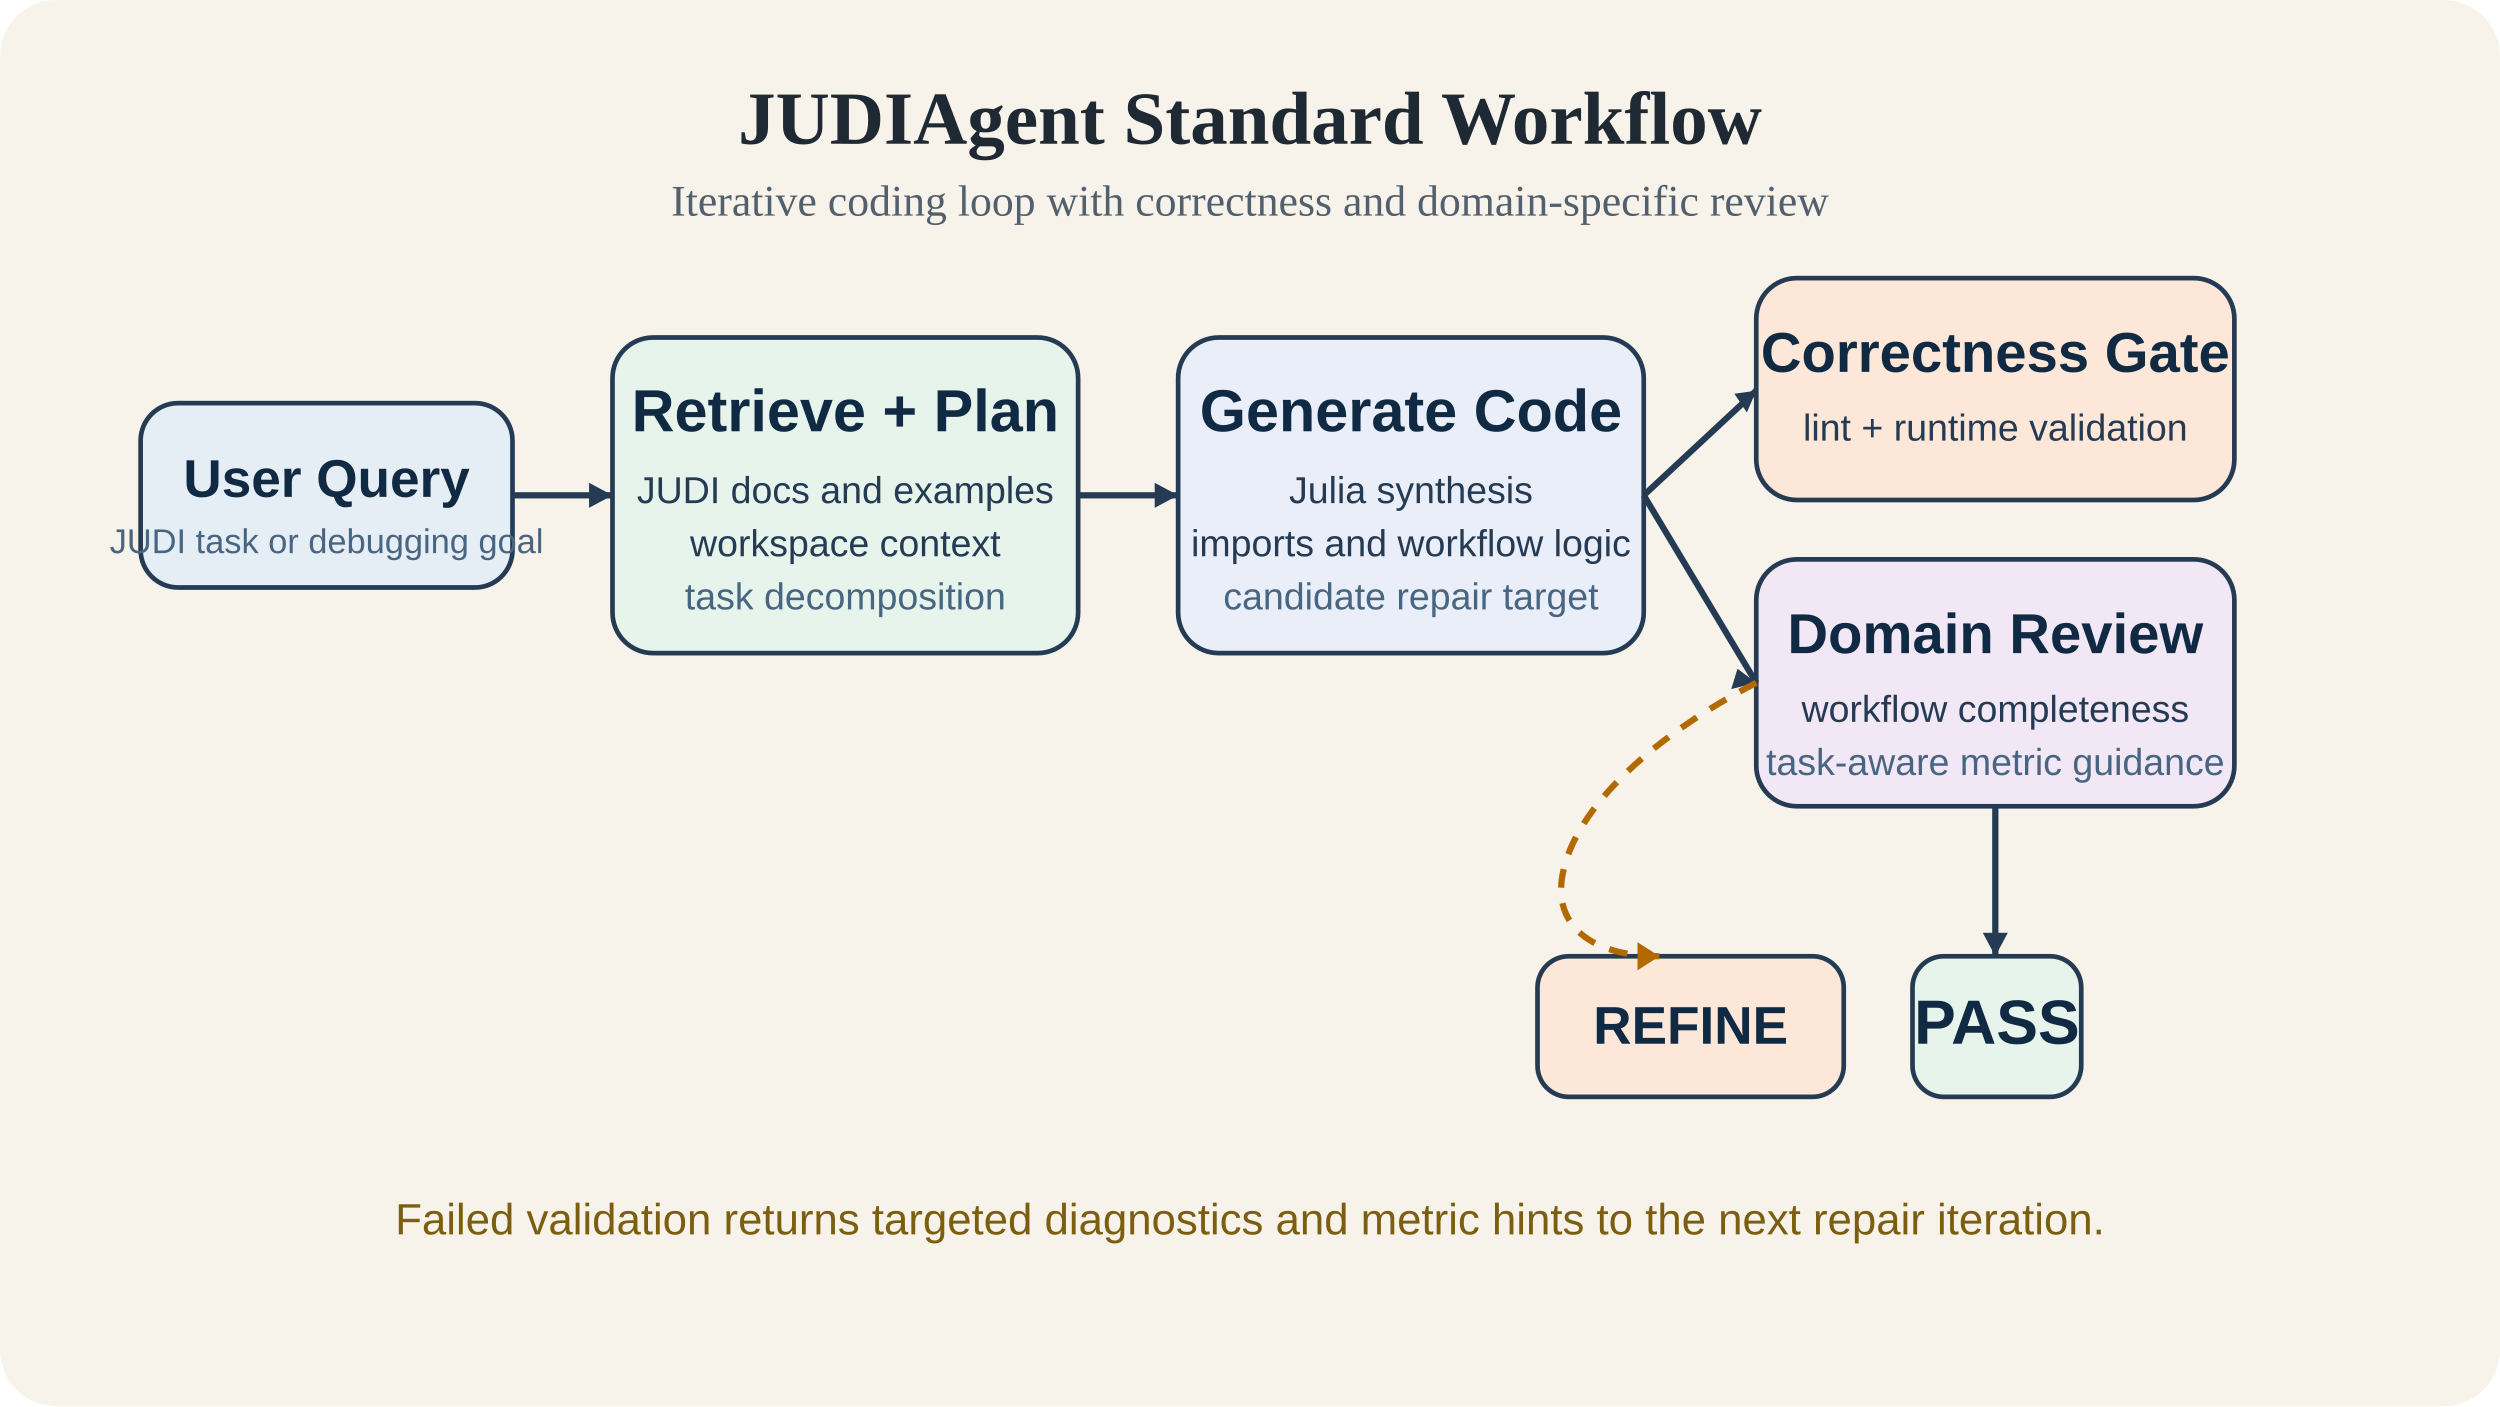
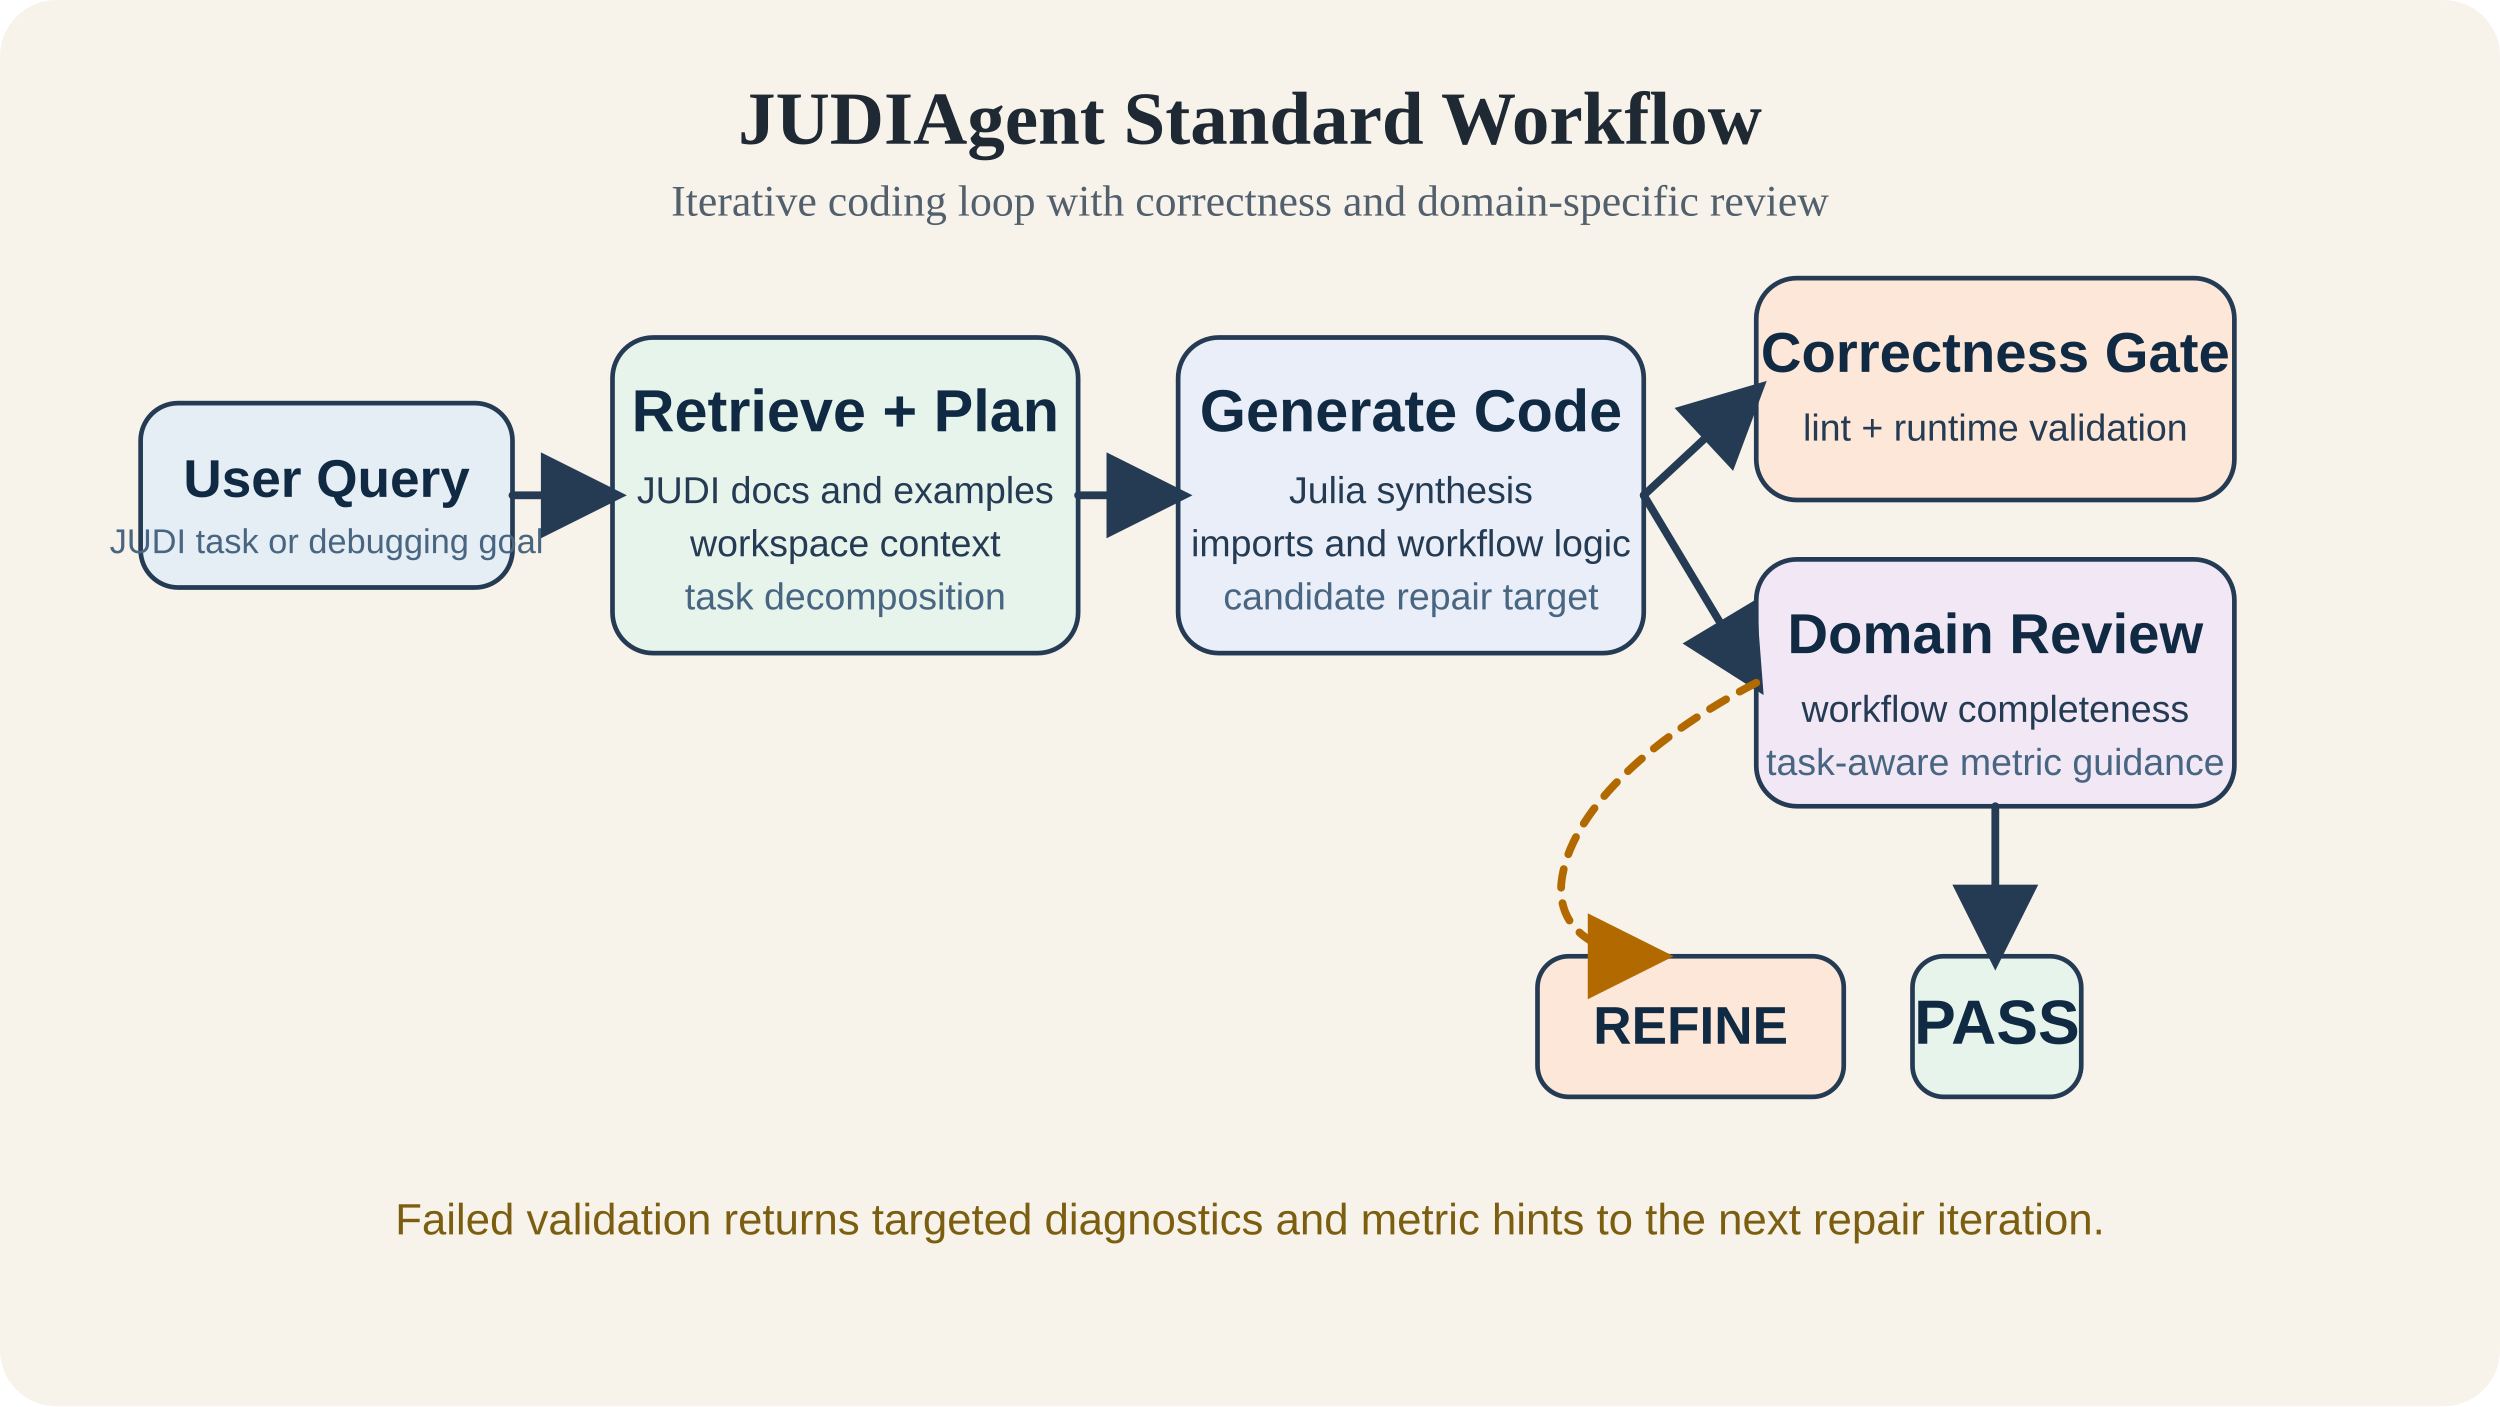
<svg xmlns="http://www.w3.org/2000/svg" width="1600" height="900" viewBox="0 0 1600 900" fill="none">
+   <defs>
+     <marker id="arrow-navy" viewBox="0 0 12 12" refX="10" refY="6" markerWidth="11" markerHeight="11" orient="auto-start-reverse">
+       <path d="M 0 0 L 12 6 L 0 12 z" fill="#243B53" />
+     </marker>
+     <marker id="arrow-gold" viewBox="0 0 12 12" refX="10" refY="6" markerWidth="11" markerHeight="11" orient="auto-start-reverse">
+       <path d="M 0 0 L 12 6 L 0 12 z" fill="#B26A00" />
+     </marker>
+   </defs>
  <rect width="1600" height="900" rx="36" fill="#F7F3EA" />
  <text x="800" y="92" text-anchor="middle" font-family="Georgia, 'Times New Roman', serif" font-size="48" font-weight="700" fill="#1F2933">JUDIAgent Standard Workflow</text>
  <text x="800" y="138" text-anchor="middle" font-family="Georgia, 'Times New Roman', serif" font-size="28" fill="#52606D">Iterative coding loop with correctness and domain-specific review</text>
  <rect x="90" y="258" width="238" height="118" rx="24" fill="#E6EEF5" stroke="#243B53" stroke-width="3" />
  <text x="209" y="318" text-anchor="middle" font-family="Arial, sans-serif" font-size="34" font-weight="700" fill="#102A43">User Query</text>
  <text x="209" y="354" text-anchor="middle" font-family="Arial, sans-serif" font-size="22" fill="#486581">JUDI task or debugging goal</text>
  <rect x="392" y="216" width="298" height="202" rx="26" fill="#E7F4EC" stroke="#243B53" stroke-width="3" />
  <text x="541" y="276" text-anchor="middle" font-family="Arial, sans-serif" font-size="38" font-weight="700" fill="#102A43">Retrieve + Plan</text>
  <text x="541" y="322" text-anchor="middle" font-family="Arial, sans-serif" font-size="24" fill="#243B53">JUDI docs and examples</text>
  <text x="541" y="356" text-anchor="middle" font-family="Arial, sans-serif" font-size="24" fill="#243B53">workspace context</text>
  <text x="541" y="390" text-anchor="middle" font-family="Arial, sans-serif" font-size="24" fill="#486581">task decomposition</text>
  <rect x="754" y="216" width="298" height="202" rx="26" fill="#E9EEF8" stroke="#243B53" stroke-width="3" />
  <text x="903" y="276" text-anchor="middle" font-family="Arial, sans-serif" font-size="38" font-weight="700" fill="#102A43">Generate Code</text>
  <text x="903" y="322" text-anchor="middle" font-family="Arial, sans-serif" font-size="24" fill="#243B53">Julia synthesis</text>
  <text x="903" y="356" text-anchor="middle" font-family="Arial, sans-serif" font-size="24" fill="#243B53">imports and workflow logic</text>
  <text x="903" y="390" text-anchor="middle" font-family="Arial, sans-serif" font-size="24" fill="#486581">candidate repair target</text>
  <rect x="1124" y="178" width="306" height="142" rx="26" fill="#FCE7D8" stroke="#243B53" stroke-width="3" />
  <text x="1277" y="238" text-anchor="middle" font-family="Arial, sans-serif" font-size="36" font-weight="700" fill="#102A43">Correctness Gate</text>
  <text x="1277" y="282" text-anchor="middle" font-family="Arial, sans-serif" font-size="24" fill="#243B53">lint + runtime validation</text>
  <rect x="1124" y="358" width="306" height="158" rx="26" fill="#F2E8F5" stroke="#243B53" stroke-width="3" />
  <text x="1277" y="418" text-anchor="middle" font-family="Arial, sans-serif" font-size="36" font-weight="700" fill="#102A43">Domain Review</text>
  <text x="1277" y="462" text-anchor="middle" font-family="Arial, sans-serif" font-size="24" fill="#243B53">workflow completeness</text>
  <text x="1277" y="496" text-anchor="middle" font-family="Arial, sans-serif" font-size="24" fill="#486581">task-aware metric guidance</text>
  <rect x="1224" y="612" width="108" height="90" rx="20" fill="#E7F4EC" stroke="#243B53" stroke-width="3" />
  <text x="1278" y="668" text-anchor="middle" font-family="Arial, sans-serif" font-size="40" font-weight="700" fill="#102A43">PASS</text>
  <rect x="984" y="612" width="196" height="90" rx="20" fill="#FCE7D8" stroke="#243B53" stroke-width="3" />
  <text x="1082" y="668" text-anchor="middle" font-family="Arial, sans-serif" font-size="34" font-weight="700" fill="#102A43">REFINE</text>
-   <path d="M328 317 L392 317" stroke="#243B53" stroke-width="4" />
-   <polygon points="392,317 377,309 377,325" fill="#243B53" />
-   <path d="M690 317 L754 317" stroke="#243B53" stroke-width="4" />
-   <polygon points="754,317 739,309 739,325" fill="#243B53" />
-   <path d="M1052 317 L1124 250" stroke="#243B53" stroke-width="4" />
-   <polygon points="1124,250 1110,252 1118,264" fill="#243B53" />
-   <path d="M1052 317 L1124 437" stroke="#243B53" stroke-width="4" />
-   <polygon points="1124,437 1112,428 1108,441" fill="#243B53" />
-   <path d="M1277 516 L1277 612" stroke="#243B53" stroke-width="4" />
-   <polygon points="1277,612 1269,597 1285,597" fill="#243B53" />
-   <path d="M1124 437 C1060 470 1008 516 1000 560 C994 592 1018 612 1062 612" stroke="#B26A00" stroke-width="4" stroke-dasharray="12 10" fill="none" />
-   <polygon points="1062,612 1048,603 1048,621" fill="#B26A00" />
+   <path d="M328 317 H392" stroke="#243B53" stroke-width="5" stroke-linecap="round" marker-end="url(#arrow-navy)" />
+   <path d="M690 317 H754" stroke="#243B53" stroke-width="5" stroke-linecap="round" marker-end="url(#arrow-navy)" />
+   <path d="M1052 317 L1124 250" stroke="#243B53" stroke-width="5" stroke-linecap="round" marker-end="url(#arrow-navy)" />
+   <path d="M1052 317 L1124 437" stroke="#243B53" stroke-width="5" stroke-linecap="round" marker-end="url(#arrow-navy)" />
+   <path d="M1277 516 V612" stroke="#243B53" stroke-width="5" stroke-linecap="round" marker-end="url(#arrow-navy)" />
+   <path d="M1124 437 C1060 470 1008 516 1000 560 C994 592 1018 612 1062 612" stroke="#B26A00" stroke-width="5" stroke-linecap="round" stroke-dasharray="12 10" fill="none" marker-end="url(#arrow-gold)" />
  <text x="800" y="790" text-anchor="middle" font-family="Arial, sans-serif" font-size="28" fill="#7C5E10">Failed validation returns targeted diagnostics and metric hints to the next repair iteration.</text>
</svg>
